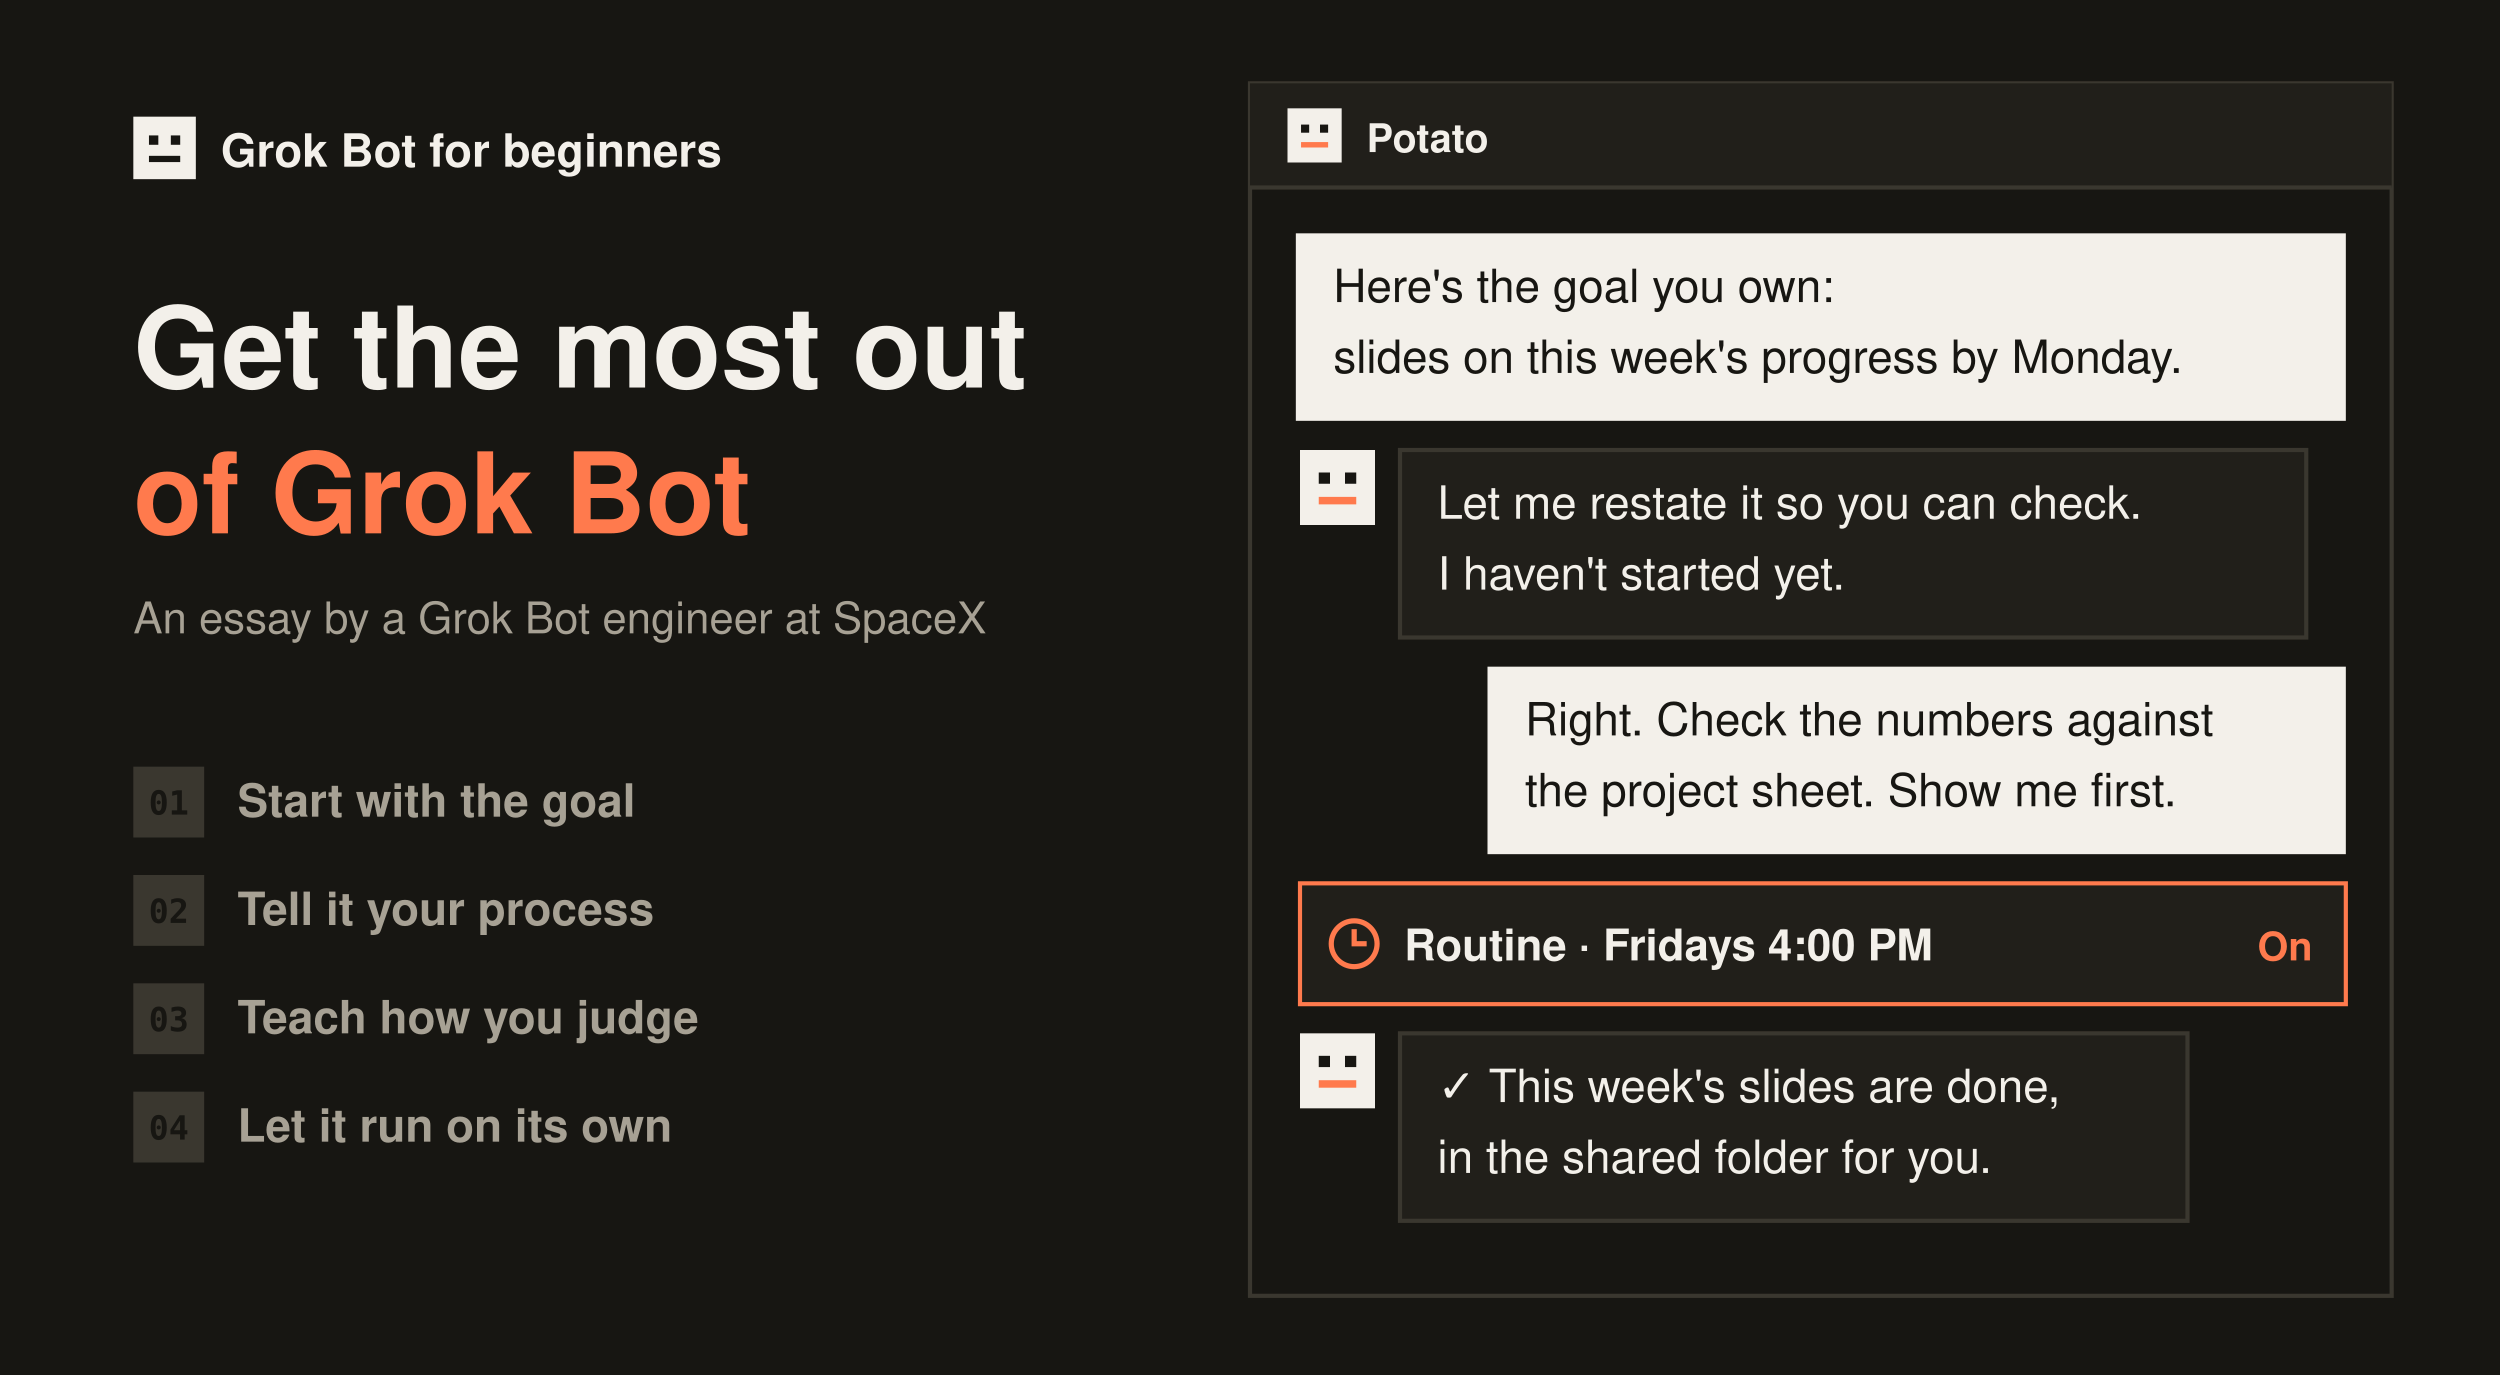
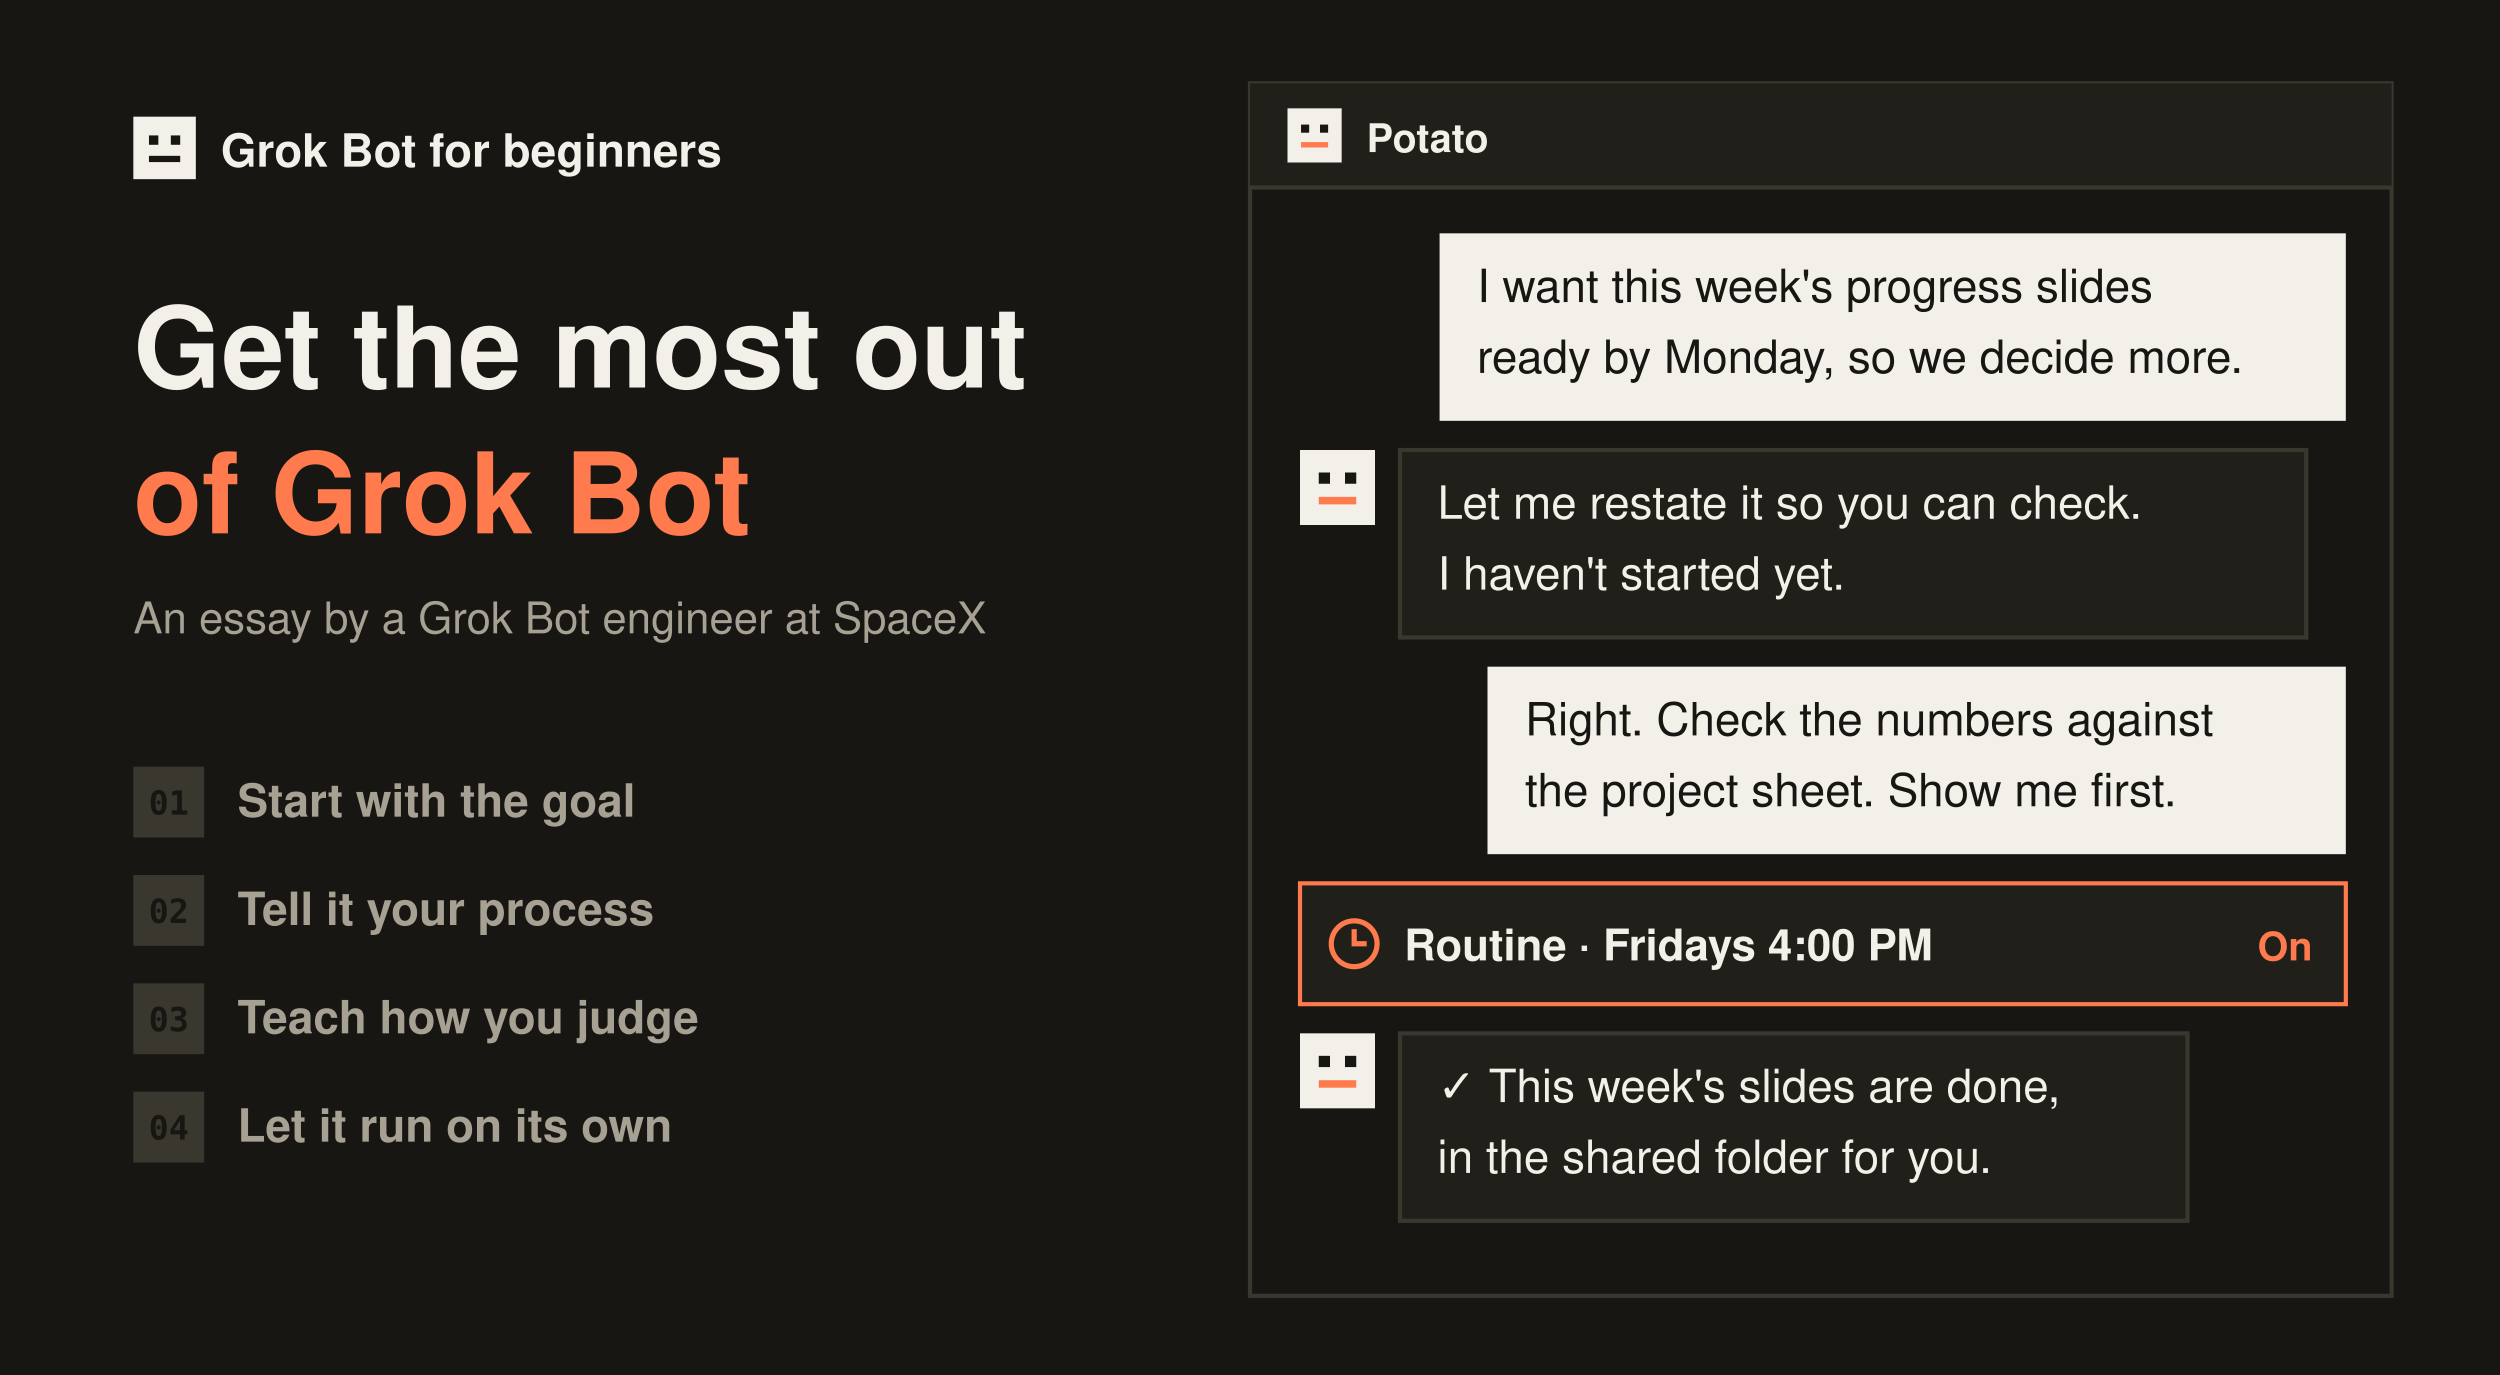
<svg xmlns="http://www.w3.org/2000/svg" width="1200" height="660" viewBox="0 0 1200 660" role="img" aria-label="Get the most out of Grok Bot">
  <style>@keyframes u1{0%,4.62%{opacity:0;transform:translateY(10px)}8.08%,90.77%{opacity:1;transform:translateY(0)}95.38%,100%{opacity:0;transform:translateY(0)}}.u1{animation:u1 13.0s infinite;transform-box:fill-box}@keyframes b1{0%,20.00%{opacity:0;transform:translateY(10px)}23.46%,90.77%{opacity:1;transform:translateY(0)}95.38%,100%{opacity:0;transform:translateY(0)}}.b1{animation:b1 13.0s infinite;transform-box:fill-box}@keyframes u2{0%,36.92%{opacity:0;transform:translateY(10px)}40.38%,90.77%{opacity:1;transform:translateY(0)}95.38%,100%{opacity:0;transform:translateY(0)}}.u2{animation:u2 13.0s infinite;transform-box:fill-box}@keyframes card{0%,53.85%{opacity:0;transform:translateY(10px)}57.31%,90.77%{opacity:1;transform:translateY(0)}95.38%,100%{opacity:0;transform:translateY(0)}}.card{animation:card 13.0s infinite;transform-box:fill-box}@keyframes b2{0%,69.23%{opacity:0;transform:translateY(10px)}72.69%,90.77%{opacity:1;transform:translateY(0)}95.38%,100%{opacity:0;transform:translateY(0)}}.b2{animation:b2 13.0s infinite;transform-box:fill-box}@keyframes s0{0%,4.62%{fill:#3a372f}6.92%,90.77%{fill:#ff7a4d}95.38%,100%{fill:#3a372f}}.s0{animation:s0 13.0s infinite}@keyframes s0t{0%,4.62%{fill:#a7a194}6.92%,90.77%{fill:#f3f0ea}95.38%,100%{fill:#a7a194}}.s0t{animation:s0t 13.0s infinite}@keyframes s1{0%,20.00%{fill:#3a372f}22.31%,90.77%{fill:#ff7a4d}95.38%,100%{fill:#3a372f}}.s1{animation:s1 13.0s infinite}@keyframes s1t{0%,20.00%{fill:#a7a194}22.31%,90.77%{fill:#f3f0ea}95.38%,100%{fill:#a7a194}}.s1t{animation:s1t 13.0s infinite}@keyframes s2{0%,36.92%{fill:#3a372f}39.23%,90.77%{fill:#ff7a4d}95.38%,100%{fill:#3a372f}}.s2{animation:s2 13.0s infinite}@keyframes s2t{0%,36.92%{fill:#a7a194}39.23%,90.77%{fill:#f3f0ea}95.38%,100%{fill:#a7a194}}.s2t{animation:s2t 13.0s infinite}@keyframes s3{0%,53.85%{fill:#3a372f}56.15%,90.77%{fill:#ff7a4d}95.38%,100%{fill:#3a372f}}.s3{animation:s3 13.0s infinite}@keyframes s3t{0%,53.85%{fill:#a7a194}56.15%,90.77%{fill:#f3f0ea}95.38%,100%{fill:#a7a194}}.s3t{animation:s3t 13.0s infinite}@media (prefers-reduced-motion:reduce){*{animation:none!important;opacity:1!important;transform:none!important}.s0,.s1,.s2,.s3{fill:#ff7a4d!important}.s0t,.s1t,.s2t,.s3t{fill:#f3f0ea!important}}</style>
  <rect width="1200" height="660" fill="#171612" />
  <rect x="64" y="56" width="30" height="30" fill="#f3f0ea" />
  <rect x="71.5" y="65.0" width="4.5" height="4.5" fill="#171612" />
  <rect x="82.0" y="65.0" width="4.5" height="4.5" fill="#171612" />
  <rect x="71.5" y="74.8" width="15.0" height="3.0" fill="#171612" />
  <text x="106" y="80" font-family="'Avenir Next','Segoe UI',Helvetica,Arial,sans-serif" font-size="22" font-weight="600" fill="#f3f0ea">Grok Bot for beginners</text>
  <text x="64" y="186" font-family="'Avenir Next','Segoe UI',Helvetica,Arial,sans-serif" font-size="54" font-weight="700" fill="#f3f0ea">Get the most out</text>
  <text x="64" y="256" font-family="'Avenir Next','Segoe UI',Helvetica,Arial,sans-serif" font-size="54" font-weight="700" fill="#ff7a4d">of Grok Bot</text>
  <text x="64" y="304" font-family="'Avenir Next','Segoe UI',Helvetica,Arial,sans-serif" font-size="21" fill="#a7a194">An essay by a Grok Bot engineer at SpaceX</text>
  <rect class="s0" x="64" y="368" width="34" height="34" fill="#3a372f" />
  <text x="81" y="391" font-family="ui-monospace,Menlo,monospace" font-size="16" font-weight="700" fill="#171612" text-anchor="middle">01</text>
  <text class="s0t" x="114" y="392" font-family="'Avenir Next','Segoe UI',Helvetica,Arial,sans-serif" font-size="22" font-weight="600" fill="#a7a194">Start with the goal</text>
  <rect class="s1" x="64" y="420" width="34" height="34" fill="#3a372f" />
  <text x="81" y="443" font-family="ui-monospace,Menlo,monospace" font-size="16" font-weight="700" fill="#171612" text-anchor="middle">02</text>
  <text class="s1t" x="114" y="444" font-family="'Avenir Next','Segoe UI',Helvetica,Arial,sans-serif" font-size="22" font-weight="600" fill="#a7a194">Tell it your process</text>
  <rect class="s2" x="64" y="472" width="34" height="34" fill="#3a372f" />
  <text x="81" y="495" font-family="ui-monospace,Menlo,monospace" font-size="16" font-weight="700" fill="#171612" text-anchor="middle">03</text>
  <text class="s2t" x="114" y="496" font-family="'Avenir Next','Segoe UI',Helvetica,Arial,sans-serif" font-size="22" font-weight="600" fill="#a7a194">Teach how you judge</text>
  <rect class="s3" x="64" y="524" width="34" height="34" fill="#3a372f" />
  <text x="81" y="547" font-family="ui-monospace,Menlo,monospace" font-size="16" font-weight="700" fill="#171612" text-anchor="middle">04</text>
  <text class="s3t" x="114" y="548" font-family="'Avenir Next','Segoe UI',Helvetica,Arial,sans-serif" font-size="22" font-weight="600" fill="#a7a194">Let it run on its own</text>
  <rect x="600" y="40" width="548" height="582" fill="#171612" stroke="#3a372f" stroke-width="2" />
  <rect x="600" y="40" width="548" height="50" fill="#211f1a" />
  <line x1="600" y1="90" x2="1148" y2="90" stroke="#3a372f" stroke-width="2" />
  <rect x="618" y="52" width="26" height="26" fill="#f3f0ea" />
  <rect x="624.5" y="59.8" width="3.9" height="3.9" fill="#171612" />
  <rect x="633.6" y="59.8" width="3.9" height="3.9" fill="#171612" />
  <rect x="624.5" y="68.2" width="13.0" height="2.6" fill="#ff7a4d" />
  <text x="656" y="73" font-family="'Avenir Next','Segoe UI',Helvetica,Arial,sans-serif" font-size="19" font-weight="600" fill="#f3f0ea">Potato</text>
  <g class="u1">
-     <rect x="622" y="112" width="504" height="90" fill="#f3f0ea" />
-     <text x="640" y="145" font-family="'Avenir Next','Segoe UI',Helvetica,Arial,sans-serif" font-size="22" font-weight="400" fill="#171612" text-anchor="start">Here's the goal you own:</text>
-     <text x="640" y="179" font-family="'Avenir Next','Segoe UI',Helvetica,Arial,sans-serif" font-size="22" font-weight="400" fill="#171612" text-anchor="start">slides on this week's progress by Monday.</text>
+     <rect x="691" y="112" width="435" height="90" fill="#f3f0ea" />
+     <text x="709" y="145" font-family="'Avenir Next','Segoe UI',Helvetica,Arial,sans-serif" font-size="22" font-weight="400" fill="#171612" text-anchor="start">I want this week's progress slides</text>
+     <text x="709" y="179" font-family="'Avenir Next','Segoe UI',Helvetica,Arial,sans-serif" font-size="22" font-weight="400" fill="#171612" text-anchor="start">ready by Monday, so we decide more.</text>
  </g>
  <g class="b1">
    <rect x="624" y="216" width="36" height="36" fill="#f3f0ea" />
    <rect x="633.0" y="226.8" width="5.4" height="5.4" fill="#171612" />
    <rect x="645.6" y="226.8" width="5.4" height="5.4" fill="#171612" />
    <rect x="633.0" y="238.5" width="18.0" height="3.6" fill="#ff7a4d" />
    <rect x="672" y="216" width="435" height="90" fill="#211f1a" stroke="#3a372f" stroke-width="2" />
    <text x="690" y="249" font-family="'Avenir Next','Segoe UI',Helvetica,Arial,sans-serif" font-size="22" font-weight="400" fill="#f3f0ea" text-anchor="start">Let me restate it so you can check.</text>
    <text x="690" y="283" font-family="'Avenir Next','Segoe UI',Helvetica,Arial,sans-serif" font-size="22" font-weight="400" fill="#f3f0ea" text-anchor="start">I haven't started yet.</text>
  </g>
  <g class="u2">
    <rect x="714" y="320" width="412" height="90" fill="#f3f0ea" />
    <text x="732" y="353" font-family="'Avenir Next','Segoe UI',Helvetica,Arial,sans-serif" font-size="22" font-weight="400" fill="#171612" text-anchor="start">Right. Check the numbers against</text>
    <text x="732" y="387" font-family="'Avenir Next','Segoe UI',Helvetica,Arial,sans-serif" font-size="22" font-weight="400" fill="#171612" text-anchor="start">the project sheet. Show me first.</text>
  </g>
  <g class="card">
    <rect x="624" y="424" width="502" height="58" fill="#211f1a" stroke="#ff7a4d" stroke-width="2" />
    <circle cx="650" cy="453" r="11" fill="none" stroke="#ff7a4d" stroke-width="2.5" />
    <path d="M650 446 V453 H656" stroke="#ff7a4d" stroke-width="2.5" fill="none" />
    <text x="674" y="461" font-family="'Avenir Next','Segoe UI',Helvetica,Arial,sans-serif" font-size="21" font-weight="600" fill="#f3f0ea">Routine · Fridays 4:00 PM</text>
    <text x="1110" y="461" font-family="'Avenir Next','Segoe UI',Helvetica,Arial,sans-serif" font-size="19" font-weight="600" fill="#ff7a4d" text-anchor="end">On</text>
  </g>
  <g class="b2">
    <rect x="624" y="496" width="36" height="36" fill="#f3f0ea" />
    <rect x="633.0" y="506.8" width="5.4" height="5.4" fill="#171612" />
    <rect x="645.6" y="506.8" width="5.4" height="5.4" fill="#171612" />
    <rect x="633.0" y="518.5" width="18.0" height="3.6" fill="#ff7a4d" />
    <rect x="672" y="496" width="378" height="90" fill="#211f1a" stroke="#3a372f" stroke-width="2" />
    <text x="690" y="529" font-family="'Avenir Next','Segoe UI',Helvetica,Arial,sans-serif" font-size="22" font-weight="400" fill="#f3f0ea" text-anchor="start">✓ This week's slides are done,</text>
    <text x="690" y="563" font-family="'Avenir Next','Segoe UI',Helvetica,Arial,sans-serif" font-size="22" font-weight="400" fill="#f3f0ea" text-anchor="start">in the shared folder for you.</text>
  </g>
</svg>
